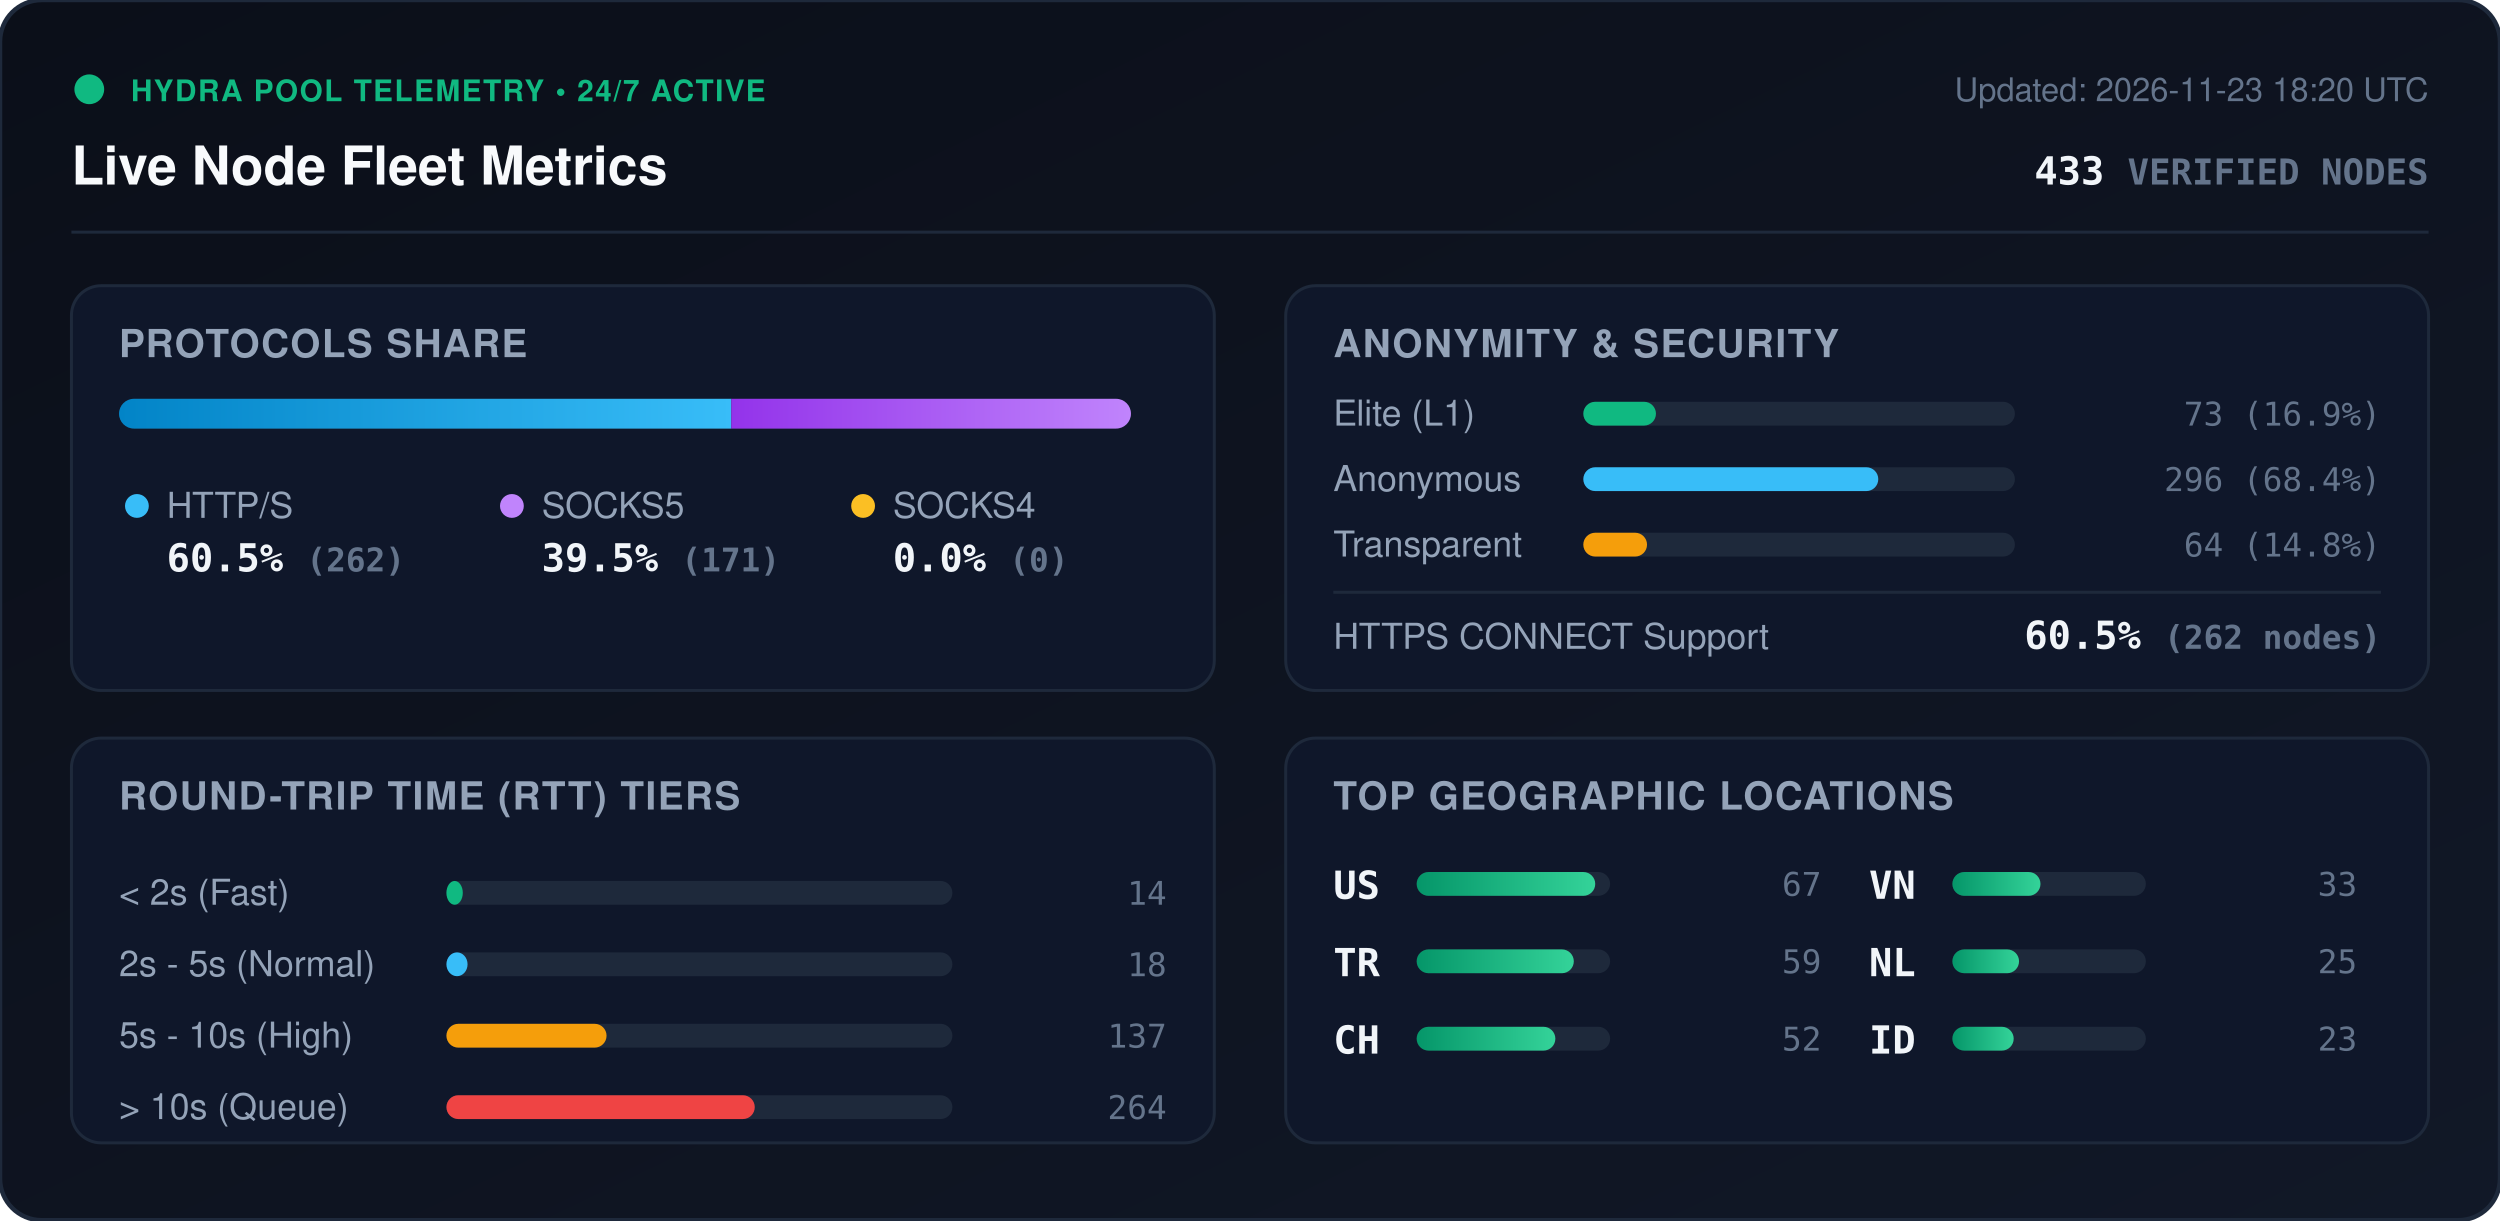
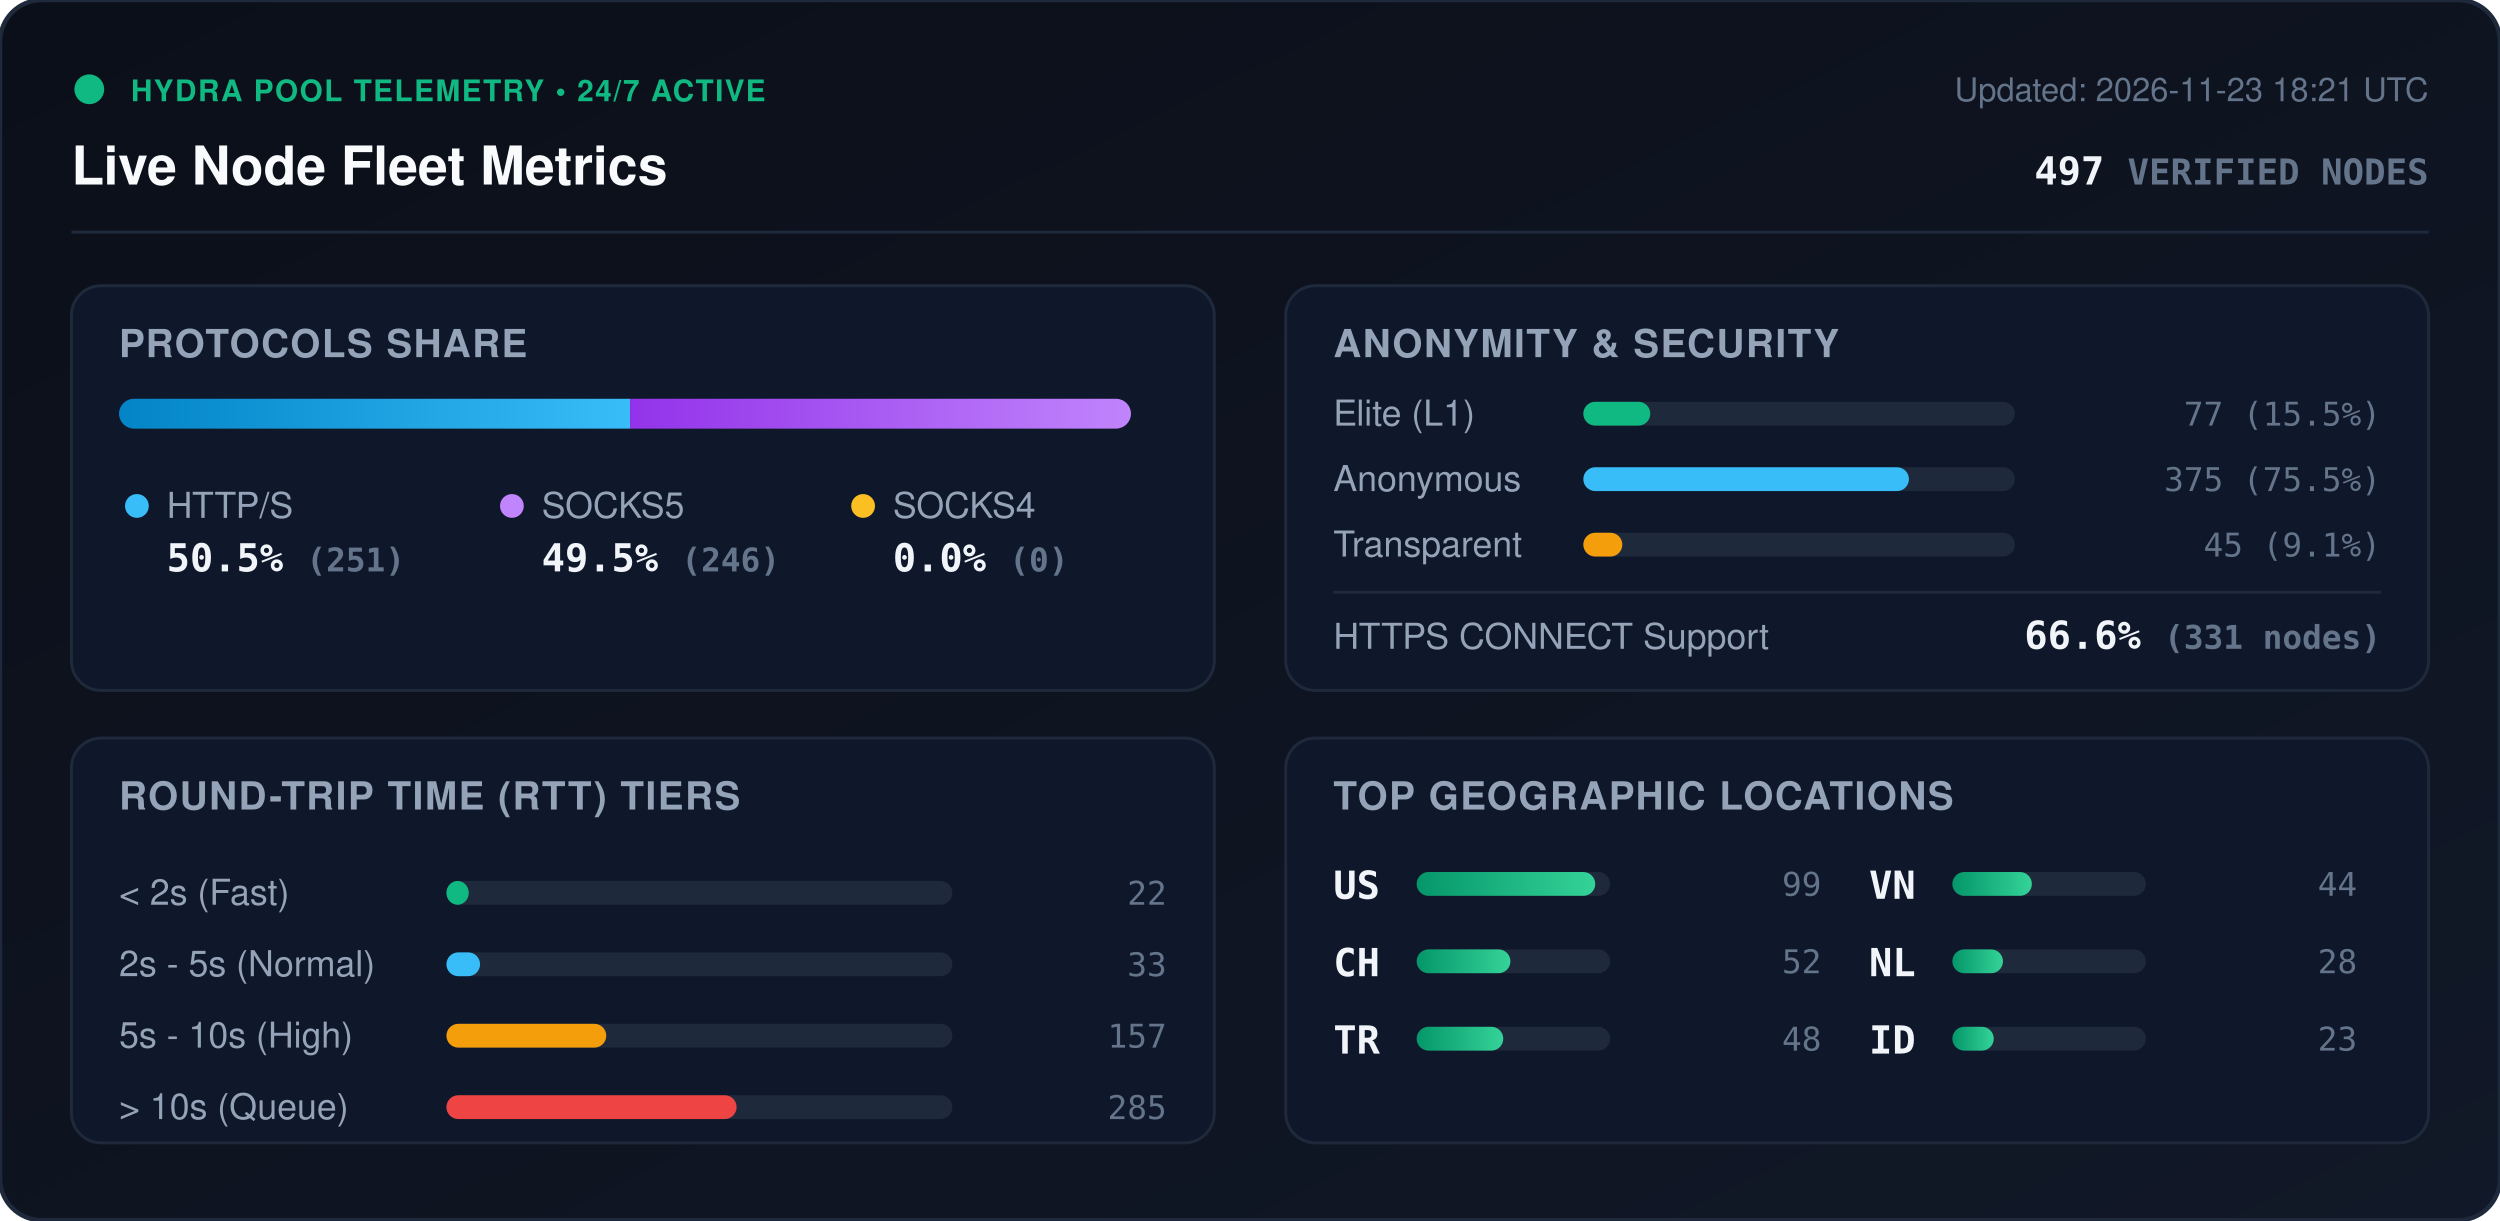
<svg xmlns="http://www.w3.org/2000/svg" viewBox="0 0 840 410" width="840" height="410" style="max-width: 100%; height: auto;">
  <defs>
    <linearGradient id="bg" x1="0%" y1="0%" x2="100%" y2="100%">
      <stop offset="0%" stop-color="#0b0f19" />
      <stop offset="100%" stop-color="#111827" />
    </linearGradient>
    <linearGradient id="bar-http" x1="0%" y1="0%" x2="100%" y2="0%">
      <stop offset="0%" stop-color="#0284c7" />
      <stop offset="100%" stop-color="#38bdf8" />
    </linearGradient>
    <linearGradient id="bar-socks5" x1="0%" y1="0%" x2="100%" y2="0%">
      <stop offset="0%" stop-color="#9333ea" />
      <stop offset="100%" stop-color="#c084fc" />
    </linearGradient>
    <linearGradient id="bar-socks4" x1="0%" y1="0%" x2="100%" y2="0%">
      <stop offset="0%" stop-color="#d97706" />
      <stop offset="100%" stop-color="#fbbf24" />
    </linearGradient>
    <linearGradient id="bar-green" x1="0%" y1="0%" x2="100%" y2="0%">
      <stop offset="0%" stop-color="#059669" />
      <stop offset="100%" stop-color="#34d399" />
    </linearGradient>
    <clipPath id="prog-track-clip">
      <rect width="340.0" height="10" rx="5" />
    </clipPath>
    <style>
      .title { font: 700 18px -apple-system, BlinkMacSystemFont, 'Segoe UI', Helvetica, Arial, sans-serif; fill: #f8fafc; }
      .sub { font: 500 11px -apple-system, BlinkMacSystemFont, 'Segoe UI', Helvetica, Arial, sans-serif; fill: #64748b; }
      .section-hdr { font: 600 13px -apple-system, BlinkMacSystemFont, 'Segoe UI', Helvetica, Arial, sans-serif; fill: #94a3b8; letter-spacing: 0.5px; }
      .metric-val { font: 700 13px -apple-system, BlinkMacSystemFont, 'Segoe UI', Helvetica, Arial, sans-serif; fill: #f1f5f9; }
      .metric-lbl { font: 500 12px -apple-system, BlinkMacSystemFont, 'Segoe UI', Helvetica, Arial, sans-serif; fill: #94a3b8; }
      .badge-txt { font: 700 10px -apple-system, BlinkMacSystemFont, 'Segoe UI', Helvetica, Arial, sans-serif; fill: #10b981; letter-spacing: 0.5px; }
      .mono { font-family: ui-monospace, SFMono-Regular, Menlo, Monaco, Consolas, monospace; }
      .pulse { animation: beacon 2s infinite ease-in-out; }
      @keyframes beacon { 0%, 100% { opacity: 1; } 50% { opacity: 0.35; } }
    </style>
  </defs>
  <rect width="840" height="410" rx="14" fill="url(#bg)" stroke="#1e293b" stroke-width="1.5" />
  <g transform="translate(24, 24)">
    <circle cx="6" cy="6" r="5" fill="#10b981" class="pulse" />
    <text x="20" y="10" class="badge-txt">HYDRA POOL TELEMETRY • 24/7 ACTIVE</text>
    <text x="0" y="38" class="title">Live Node Fleet Metrics</text>
-     <text x="792" y="10" text-anchor="end" class="sub">Updated: 2026-11-23 18:20 UTC</text>
-     <text x="792" y="38" text-anchor="end" class="metric-val mono" fill="#38bdf8">433 <tspan font-size="12" fill="#64748b">VERIFIED NODES</tspan>
+     <text x="792" y="10" text-anchor="end" class="sub">Updated: 2026-11-23 18:21 UTC</text>
+     <text x="792" y="38" text-anchor="end" class="metric-val mono" fill="#38bdf8">497 <tspan font-size="12" fill="#64748b">VERIFIED NODES</tspan>
    </text>
  </g>
  <line x1="24" y1="78" x2="816" y2="78" stroke="#1e293b" stroke-width="1" />
  <g transform="translate(24, 96)">
    <rect width="384" height="136" rx="10" fill="#0f172a" stroke="#1e293b" />
    <text x="16" y="24" class="section-hdr">PROTOCOLS SHARE</text>
    <g transform="translate(16, 38)">
      <rect width="340.0" height="10" rx="5" fill="#1e293b" />
      <g clip-path="url(#prog-track-clip)">
-         <rect x="0" width="205.7" height="10" fill="url(#bar-http)" />
-         <rect x="205.7" width="134.3" height="10" fill="url(#bar-socks5)" />
+         <rect x="0" width="171.7" height="10" fill="url(#bar-http)" />
+         <rect x="171.7" width="168.3" height="10" fill="url(#bar-socks5)" />
        <rect x="340.0" width="0.0" height="10" fill="url(#bar-socks4)" />
      </g>
    </g>
    <g transform="translate(16, 68)">
      <circle cx="6" cy="6" r="4" fill="#38bdf8" />
      <text x="16" y="10" class="metric-lbl">HTTP/S</text>
-       <text x="16" y="28" class="metric-val mono">60.5% <tspan font-size="11" fill="#64748b">(262)</tspan>
+       <text x="16" y="28" class="metric-val mono">50.5% <tspan font-size="11" fill="#64748b">(251)</tspan>
      </text>
      <circle cx="132" cy="6" r="4" fill="#c084fc" />
      <text x="142" y="10" class="metric-lbl">SOCKS5</text>
-       <text x="142" y="28" class="metric-val mono">39.5% <tspan font-size="11" fill="#64748b">(171)</tspan>
+       <text x="142" y="28" class="metric-val mono">49.5% <tspan font-size="11" fill="#64748b">(246)</tspan>
      </text>
      <circle cx="250" cy="6" r="4" fill="#fbbf24" />
      <text x="260" y="10" class="metric-lbl">SOCKS4</text>
      <text x="260" y="28" class="metric-val mono">0.0% <tspan font-size="11" fill="#64748b">(0)</tspan>
      </text>
    </g>
  </g>
  <g transform="translate(432, 96)">
    <rect width="384" height="136" rx="10" fill="#0f172a" stroke="#1e293b" />
    <text x="16" y="24" class="section-hdr">ANONYMITY &amp; SECURITY</text>
    <text x="16" y="47" class="metric-lbl">Elite (L1)</text>
    <rect x="100" y="39" width="145.0" height="8" rx="4" fill="#1e293b" />
-     <rect x="100" y="39" width="24.4" height="8" rx="4" fill="#10b981" />
-     <text x="368" y="47" text-anchor="end" class="mono sub" fill="#e2e8f0">73 (16.9%)</text>
+     <rect x="100" y="39" width="22.5" height="8" rx="4" fill="#10b981" />
+     <text x="368" y="47" text-anchor="end" class="mono sub" fill="#e2e8f0">77 (15.5%)</text>
    <text x="16" y="69" class="metric-lbl">Anonymous</text>
    <rect x="100" y="61" width="145.0" height="8" rx="4" fill="#1e293b" />
-     <rect x="100" y="61" width="99.1" height="8" rx="4" fill="#38bdf8" />
-     <text x="368" y="69" text-anchor="end" class="mono sub" fill="#e2e8f0">296 (68.4%)</text>
+     <rect x="100" y="61" width="109.4" height="8" rx="4" fill="#38bdf8" />
+     <text x="368" y="69" text-anchor="end" class="mono sub" fill="#e2e8f0">375 (75.5%)</text>
    <text x="16" y="91" class="metric-lbl">Transparent</text>
    <rect x="100" y="83" width="145.0" height="8" rx="4" fill="#1e293b" />
-     <rect x="100" y="83" width="21.4" height="8" rx="4" fill="#f59e0b" />
-     <text x="368" y="91" text-anchor="end" class="mono sub" fill="#e2e8f0">64 (14.8%)</text>
+     <rect x="100" y="83" width="13.1" height="8" rx="4" fill="#f59e0b" />
+     <text x="368" y="91" text-anchor="end" class="mono sub" fill="#e2e8f0">45 (9.1%)</text>
    <line x1="16" y1="103" x2="368" y2="103" stroke="#1e293b" stroke-width="1" />
    <text x="16" y="122" class="metric-lbl">HTTPS CONNECT Support</text>
-     <text x="368" y="122" text-anchor="end" class="metric-val mono" fill="#34d399">60.5% <tspan font-size="11" fill="#64748b">(262 nodes)</tspan>
+     <text x="368" y="122" text-anchor="end" class="metric-val mono" fill="#34d399">66.6% <tspan font-size="11" fill="#64748b">(331 nodes)</tspan>
    </text>
  </g>
  <g transform="translate(24, 248)">
    <rect width="384" height="136" rx="10" fill="#0f172a" stroke="#1e293b" />
    <text x="16" y="24" class="section-hdr">ROUND-TRIP TIME (RTT) TIERS</text>
    <g transform="translate(16, 42)">
      <text x="0" y="14" class="metric-lbl">&lt; 2s (Fast)</text>
      <rect x="110" y="6" width="170" height="8" rx="4" fill="#1e293b" />
-       <rect x="110" y="6" width="5.5" height="8" rx="4" fill="#10b981" />
-       <text x="352" y="14" text-anchor="end" class="mono sub">14</text>
+       <rect x="110" y="6" width="7.5" height="8" rx="4" fill="#10b981" />
+       <text x="352" y="14" text-anchor="end" class="mono sub">22</text>
      <text x="0" y="38" class="metric-lbl">2s - 5s (Normal)</text>
      <rect x="110" y="30" width="170" height="8" rx="4" fill="#1e293b" />
-       <rect x="110" y="30" width="7.1" height="8" rx="4" fill="#38bdf8" />
-       <text x="352" y="38" text-anchor="end" class="mono sub">18</text>
+       <rect x="110" y="30" width="11.3" height="8" rx="4" fill="#38bdf8" />
+       <text x="352" y="38" text-anchor="end" class="mono sub">33</text>
      <text x="0" y="62" class="metric-lbl">5s - 10s (High)</text>
      <rect x="110" y="54" width="170" height="8" rx="4" fill="#1e293b" />
-       <rect x="110" y="54" width="53.8" height="8" rx="4" fill="#f59e0b" />
-       <text x="352" y="62" text-anchor="end" class="mono sub">137</text>
+       <rect x="110" y="54" width="53.7" height="8" rx="4" fill="#f59e0b" />
+       <text x="352" y="62" text-anchor="end" class="mono sub">157</text>
      <text x="0" y="86" class="metric-lbl">&gt; 10s (Queue)</text>
      <rect x="110" y="78" width="170" height="8" rx="4" fill="#1e293b" />
-       <rect x="110" y="78" width="103.6" height="8" rx="4" fill="#ef4444" />
-       <text x="352" y="86" text-anchor="end" class="mono sub">264</text>
+       <rect x="110" y="78" width="97.5" height="8" rx="4" fill="#ef4444" />
+       <text x="352" y="86" text-anchor="end" class="mono sub">285</text>
    </g>
  </g>
  <g transform="translate(432, 248)">
    <rect width="384" height="136" rx="10" fill="#0f172a" stroke="#1e293b" />
    <text x="16" y="24" class="section-hdr">TOP GEOGRAPHIC LOCATIONS</text>
    <g transform="translate(16, 42)">
      <g transform="translate(0, 0)">
        <text x="0" y="12" class="mono metric-val" font-size="12">US</text>
        <rect x="28" y="3" width="65" height="8" rx="4" fill="#1e293b" />
        <rect x="28" y="3" width="60.0" height="8" rx="4" fill="url(#bar-green)" />
-         <text x="164" y="11" text-anchor="end" class="mono sub">67</text>
+         <text x="164" y="11" text-anchor="end" class="mono sub">99</text>
      </g>
      <g transform="translate(0, 26)">
+         <text x="0" y="12" class="mono metric-val" font-size="12">CH</text>
+         <rect x="28" y="3" width="65" height="8" rx="4" fill="#1e293b" />
+         <rect x="28" y="3" width="31.5" height="8" rx="4" fill="url(#bar-green)" />
+         <text x="164" y="11" text-anchor="end" class="mono sub">52</text>
+       </g>
+       <g transform="translate(0, 52)">
        <text x="0" y="12" class="mono metric-val" font-size="12">TR</text>
        <rect x="28" y="3" width="65" height="8" rx="4" fill="#1e293b" />
-         <rect x="28" y="3" width="52.8" height="8" rx="4" fill="url(#bar-green)" />
-         <text x="164" y="11" text-anchor="end" class="mono sub">59</text>
-       </g>
-       <g transform="translate(0, 52)">
-         <text x="0" y="12" class="mono metric-val" font-size="12">CH</text>
-         <rect x="28" y="3" width="65" height="8" rx="4" fill="#1e293b" />
-         <rect x="28" y="3" width="46.6" height="8" rx="4" fill="url(#bar-green)" />
-         <text x="164" y="11" text-anchor="end" class="mono sub">52</text>
+         <rect x="28" y="3" width="29.1" height="8" rx="4" fill="url(#bar-green)" />
+         <text x="164" y="11" text-anchor="end" class="mono sub">48</text>
      </g>
      <g transform="translate(180, 0)">
        <text x="0" y="12" class="mono metric-val" font-size="12">VN</text>
        <rect x="28" y="3" width="65" height="8" rx="4" fill="#1e293b" />
-         <rect x="28" y="3" width="29.6" height="8" rx="4" fill="url(#bar-green)" />
-         <text x="164" y="11" text-anchor="end" class="mono sub">33</text>
+         <rect x="28" y="3" width="26.7" height="8" rx="4" fill="url(#bar-green)" />
+         <text x="164" y="11" text-anchor="end" class="mono sub">44</text>
      </g>
      <g transform="translate(180, 26)">
        <text x="0" y="12" class="mono metric-val" font-size="12">NL</text>
        <rect x="28" y="3" width="65" height="8" rx="4" fill="#1e293b" />
-         <rect x="28" y="3" width="22.4" height="8" rx="4" fill="url(#bar-green)" />
-         <text x="164" y="11" text-anchor="end" class="mono sub">25</text>
+         <rect x="28" y="3" width="17.0" height="8" rx="4" fill="url(#bar-green)" />
+         <text x="164" y="11" text-anchor="end" class="mono sub">28</text>
      </g>
      <g transform="translate(180, 52)">
        <text x="0" y="12" class="mono metric-val" font-size="12">ID</text>
        <rect x="28" y="3" width="65" height="8" rx="4" fill="#1e293b" />
-         <rect x="28" y="3" width="20.6" height="8" rx="4" fill="url(#bar-green)" />
+         <rect x="28" y="3" width="13.9" height="8" rx="4" fill="url(#bar-green)" />
        <text x="164" y="11" text-anchor="end" class="mono sub">23</text>
      </g>
    </g>
  </g>
</svg>
